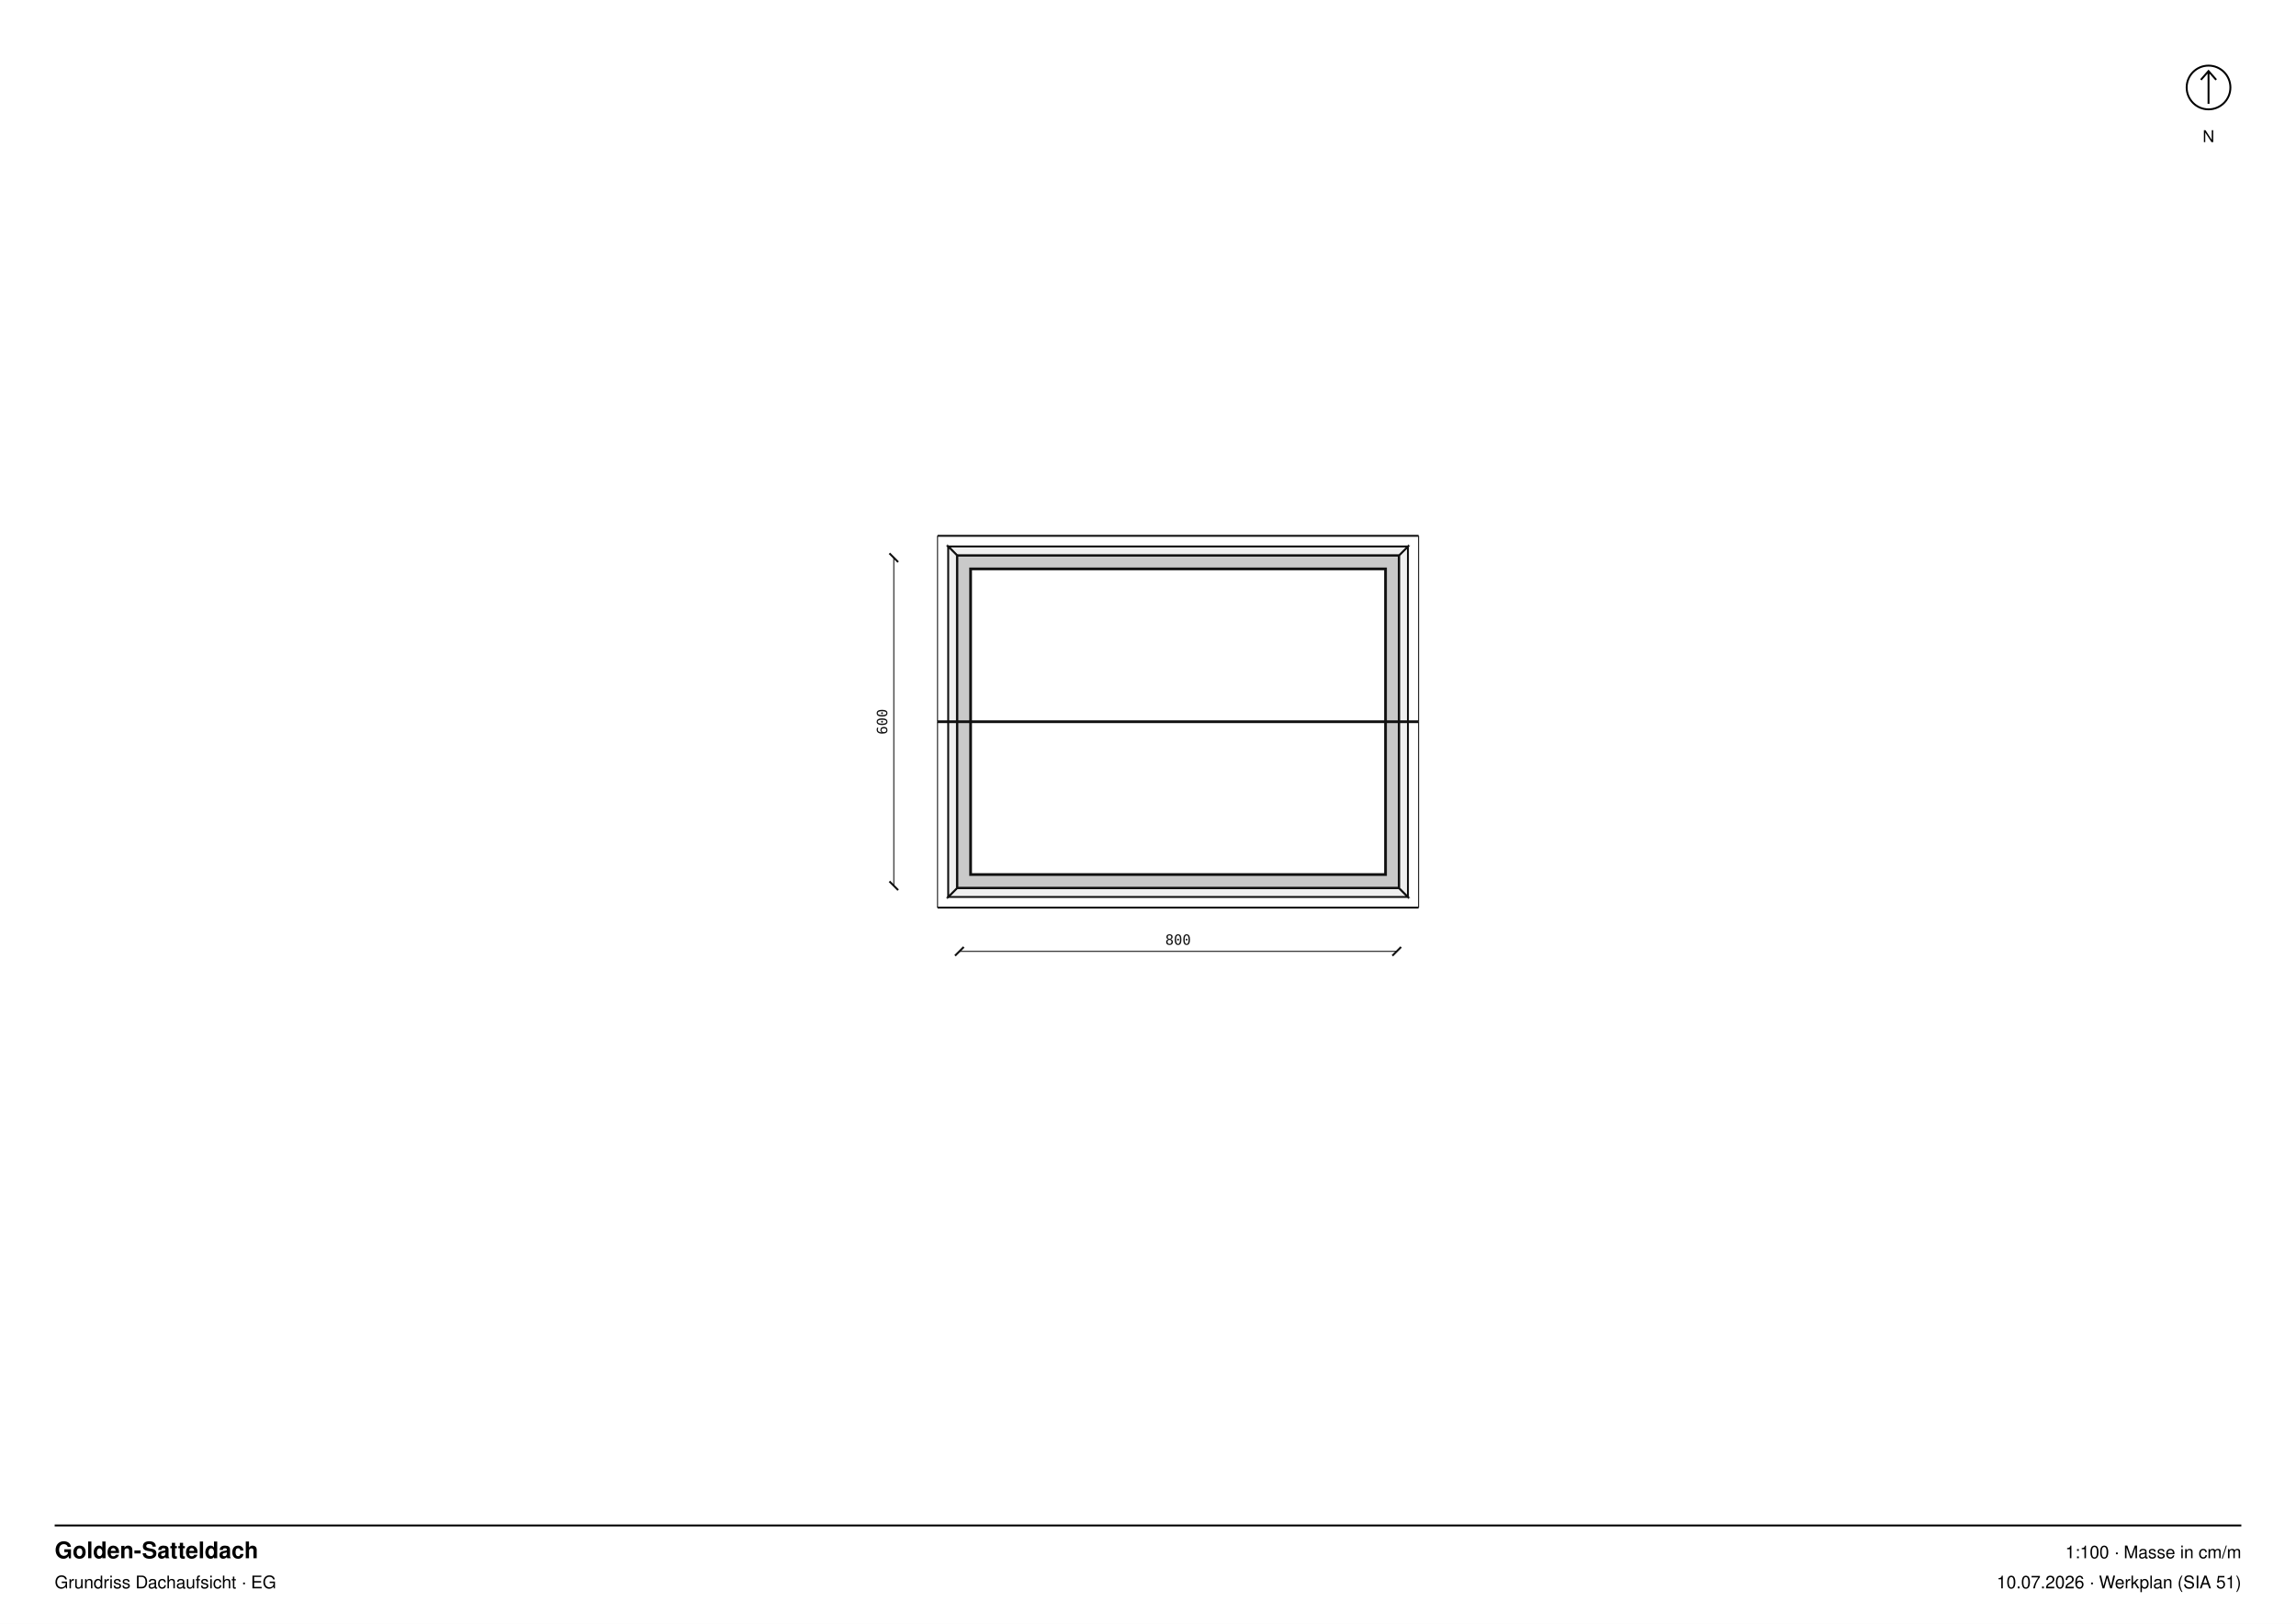
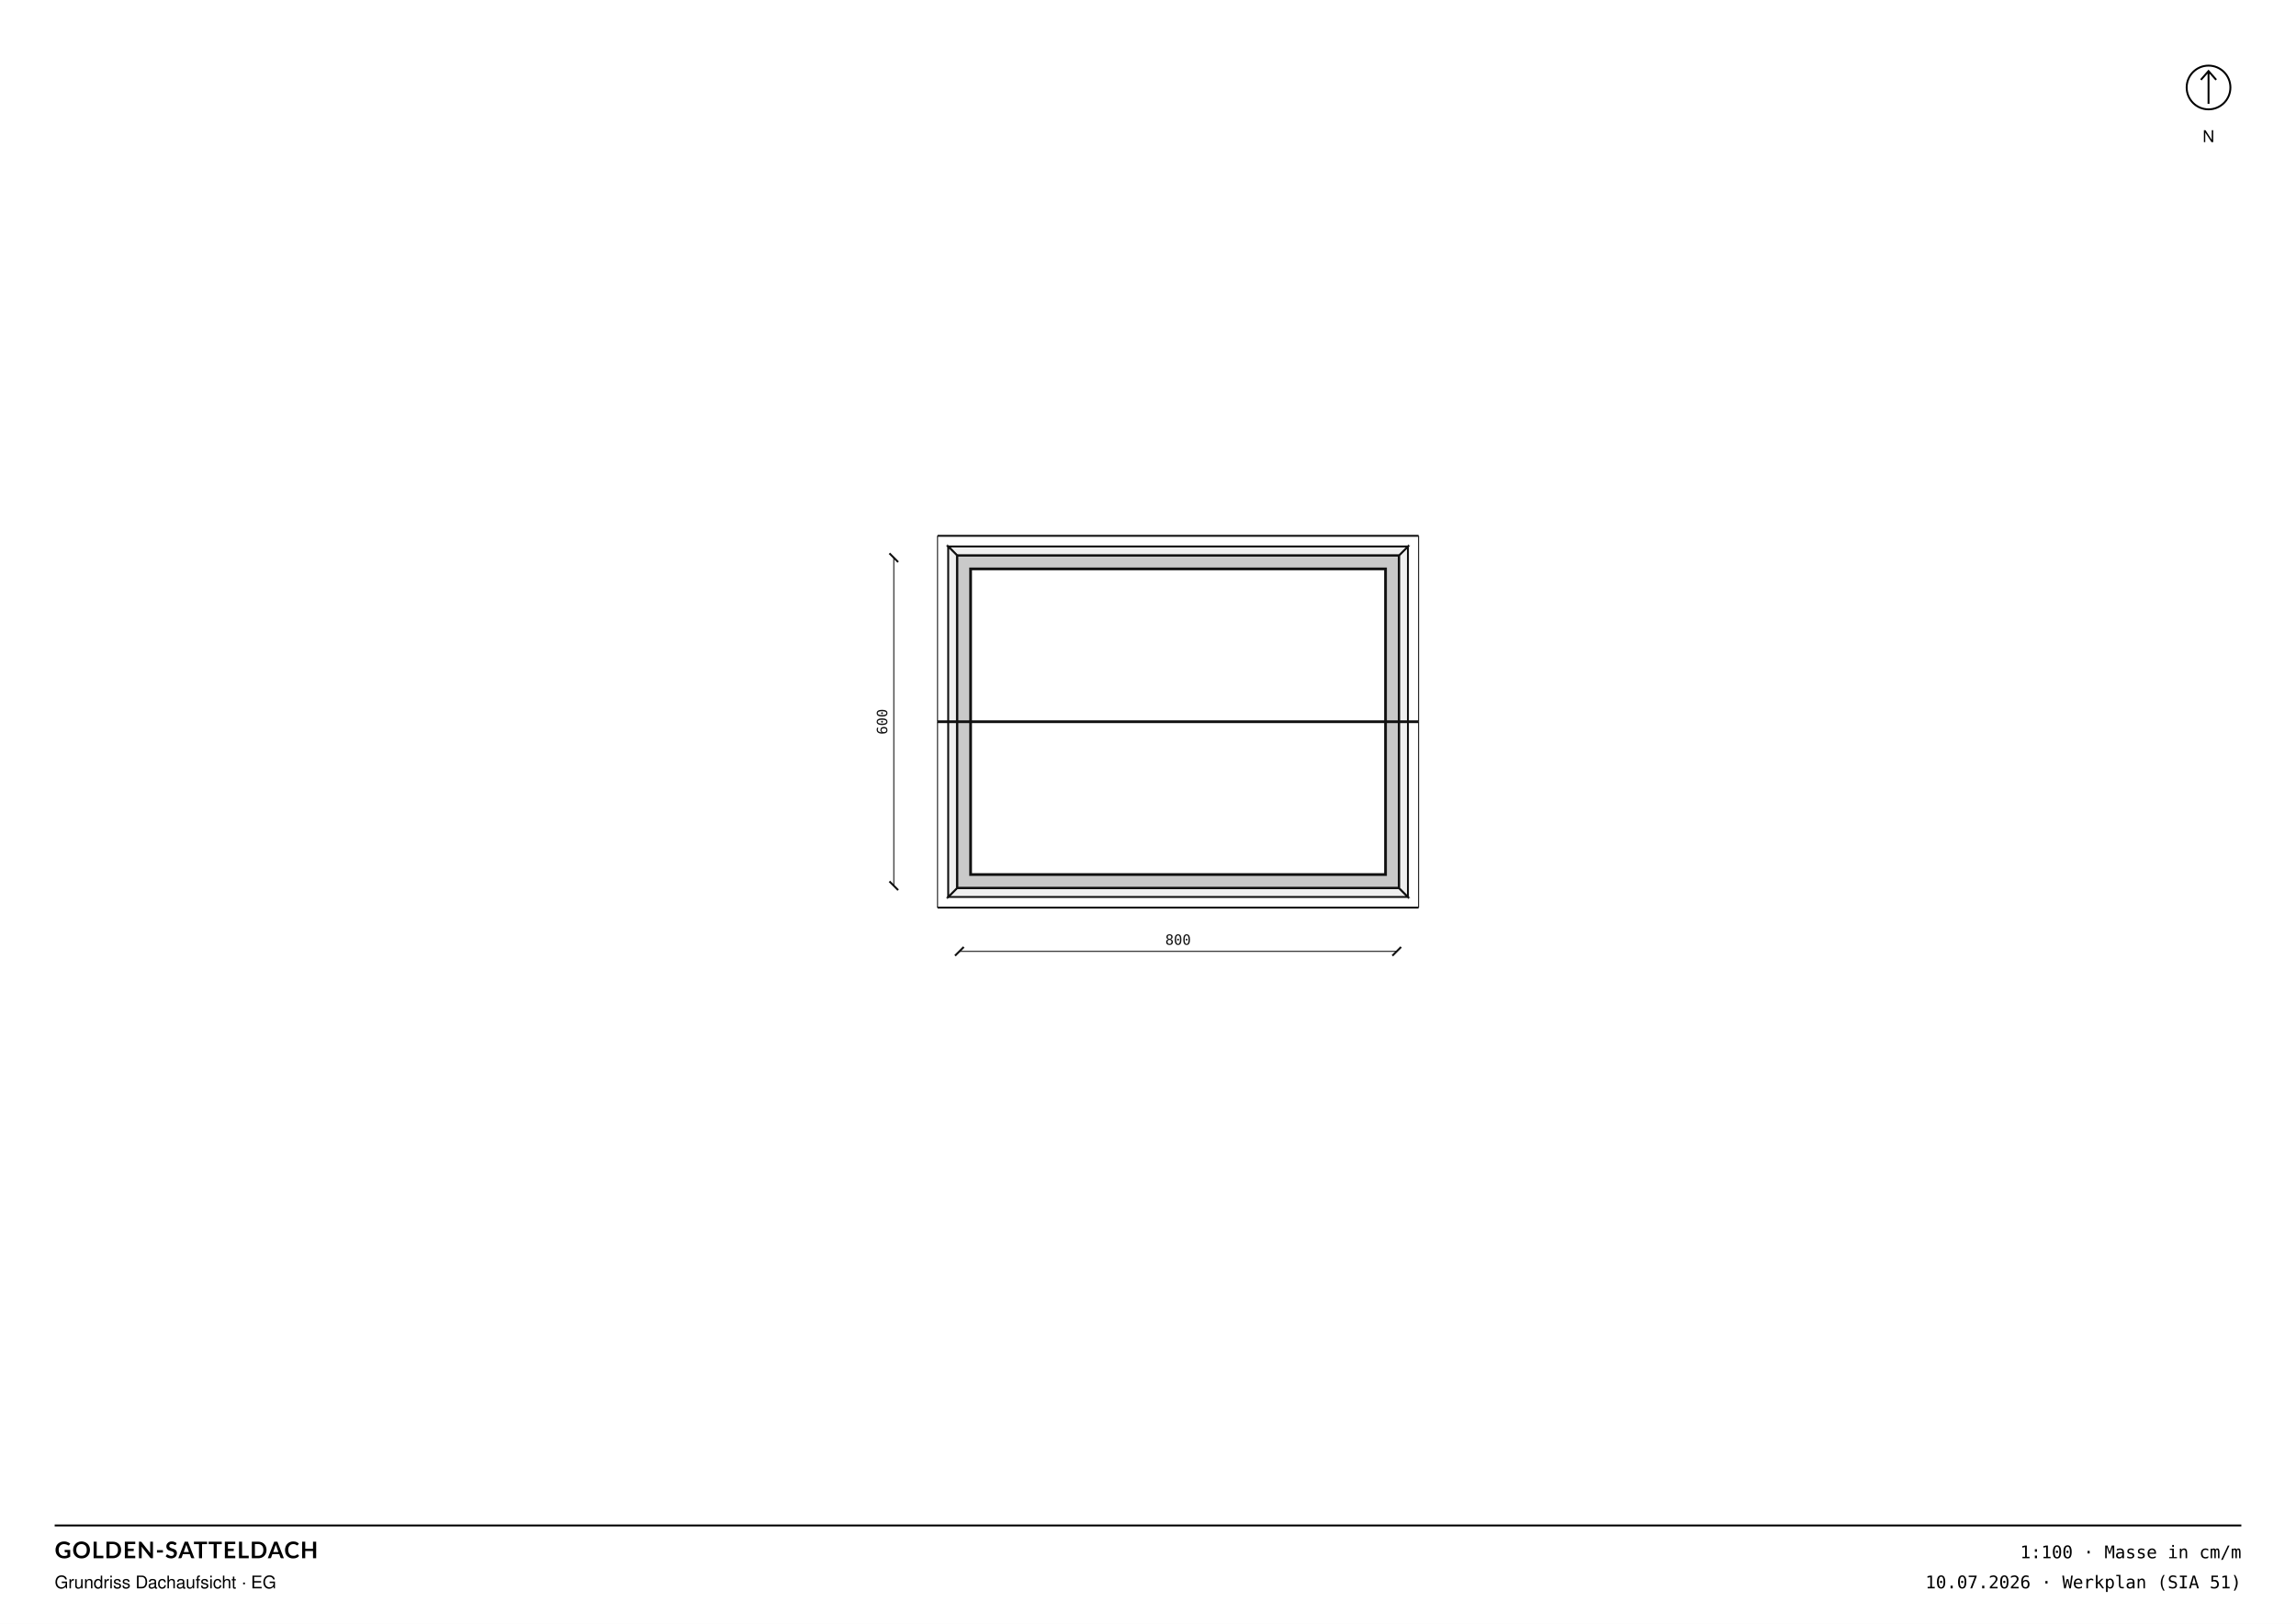
<svg xmlns="http://www.w3.org/2000/svg" width="420mm" height="297mm" viewBox="0 0 420 297" font-family="Helvetica, Arial, sans-serif">
  <rect width="420" height="297" fill="white" />
  <g transform="translate(175.50, 162.00) scale(0.01)">
    <path d="M 8045 45 L 8045 -6045 L -45 -6045 L -45 45 Z M 205 -5795 L 7795 -5795 L 7795 -205 L 205 -205 Z" fill-rule="evenodd" fill="#c9c9c9" stroke="#111" stroke-width="50" />
    <path d="M -45 45 L 8045 45 L 8205 205 L -205 205 Z" fill-rule="evenodd" fill="#efefef" stroke="#111" stroke-width="35" />
    <path d="M 8045 45 L 8045 -6045 L 8205 -6205 L 8205 205 Z" fill-rule="evenodd" fill="#efefef" stroke="#111" stroke-width="35" />
    <path d="M 8045 -6045 L -45 -6045 L -205 -6205 L 8205 -6205 Z" fill-rule="evenodd" fill="#efefef" stroke="#111" stroke-width="35" />
    <path d="M -45 -6045 L -45 45 L -205 205 L -205 -6205 Z" fill-rule="evenodd" fill="#efefef" stroke="#111" stroke-width="35" />
    <line x1="-400" y1="-3000" x2="-400" y2="400" stroke="#111" stroke-width="18" />
    <line x1="-400" y1="400" x2="8400" y2="400" stroke="#111" stroke-width="35" />
    <line x1="8400" y1="400" x2="8400" y2="-3000" stroke="#111" stroke-width="18" />
    <line x1="-400" y1="-3000" x2="8400" y2="-3000" stroke="#111" stroke-width="50" />
    <line x1="8400" y1="-6400" x2="-400" y2="-6400" stroke="#111" stroke-width="35" />
    <line x1="-400" y1="-6400" x2="-400" y2="-3000" stroke="#111" stroke-width="18" />
    <line x1="8400" y1="-3000" x2="8400" y2="-6400" stroke="#111" stroke-width="18" />
    <g stroke="#111" fill="#111">
      <line x1="0" y1="1200" x2="8000" y2="1200" stroke-width="18" />
      <line x1="-80" y1="1280" x2="80" y2="1120" stroke-width="36" />
      <line x1="7920" y1="1280" x2="8080" y2="1120" stroke-width="36" />
      <text x="4000" y="1080" text-anchor="middle" font-size="260" font-family="'IBM Plex Mono', ui-monospace, monospace" stroke="none">800</text>
    </g>
    <g stroke="#111" fill="#111">
      <line x1="-1200" y1="0" x2="-1200" y2="-6000" stroke-width="18" />
      <line x1="-1280" y1="-80" x2="-1120" y2="80" stroke-width="36" />
      <line x1="-1280" y1="-6080" x2="-1120" y2="-5920" stroke-width="36" />
      <text x="-1320" y="-3000" text-anchor="middle" font-size="260" font-family="'IBM Plex Mono', ui-monospace, monospace" stroke="none" transform="rotate(-90 -1320 -3000)">600</text>
    </g>
  </g>
  <g stroke="black" fill="none" stroke-width="0.35">
    <circle cx="404" cy="16" r="4" />
    <path d="M 404 19 L 404 13 M 402.6 14.6 L 404 13 L 405.4 14.6" />
    <text x="404" y="26" text-anchor="middle" font-size="3" stroke="none" fill="black">N</text>
  </g>
  <g font-size="3.2">
    <line x1="10" y1="279" x2="410" y2="279" stroke="black" stroke-width="0.35" />
-     <text x="10" y="285" font-weight="bold" font-size="4.2">Golden-Satteldach</text>
+     <text x="10" y="285" font-weight="bold" font-family="'Lato', Helvetica, Arial, sans-serif" letter-spacing="0.04em" font-size="4.2">GOLDEN-SATTELDACH</text>
    <text x="10" y="290.5">Grundriss Dachaufsicht · EG</text>
-     <text x="410" y="285" text-anchor="end">1:100 · Masse in cm/m</text>
-     <text x="410" y="290.5" text-anchor="end">10.07.2026 · Werkplan (SIA 51)</text>
+     <text x="410" y="285" text-anchor="end" font-family="'IBM Plex Mono', ui-monospace, monospace" font-feature-settings="'tnum'">1:100 · Masse in cm/m</text>
+     <text x="410" y="290.5" text-anchor="end" font-family="'IBM Plex Mono', ui-monospace, monospace" font-feature-settings="'tnum'">10.07.2026 · Werkplan (SIA 51)</text>
  </g>
</svg>
